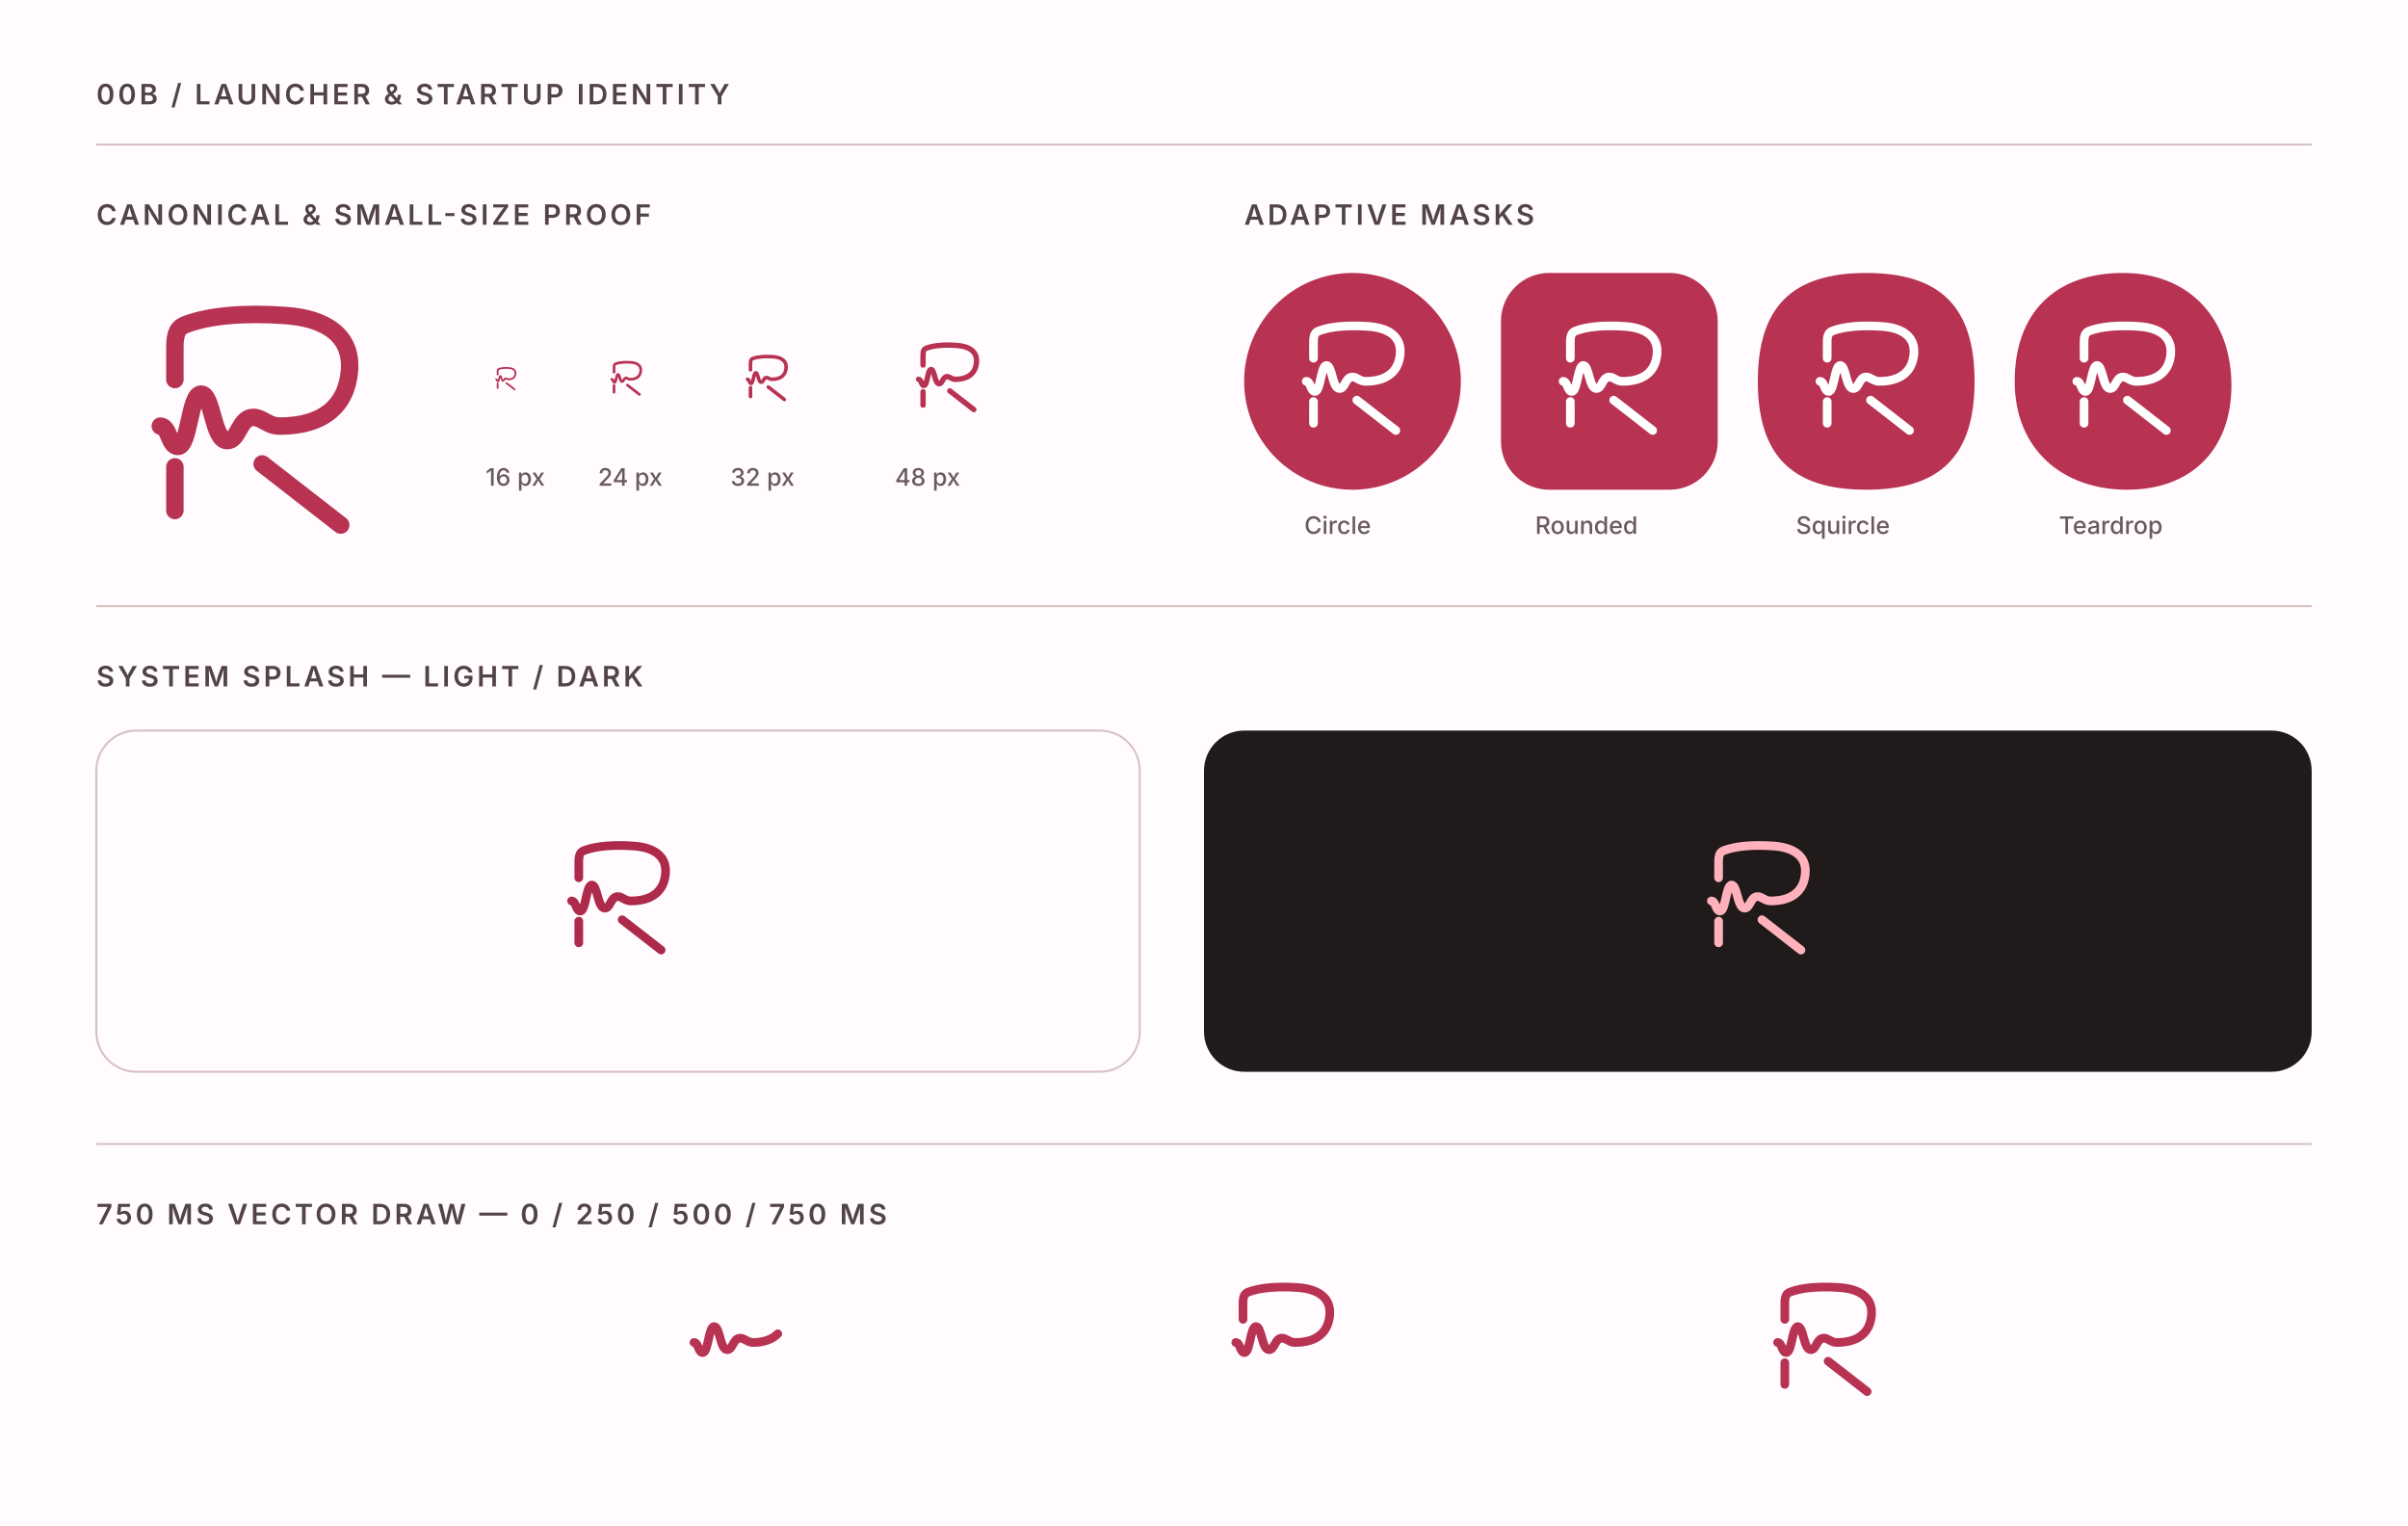
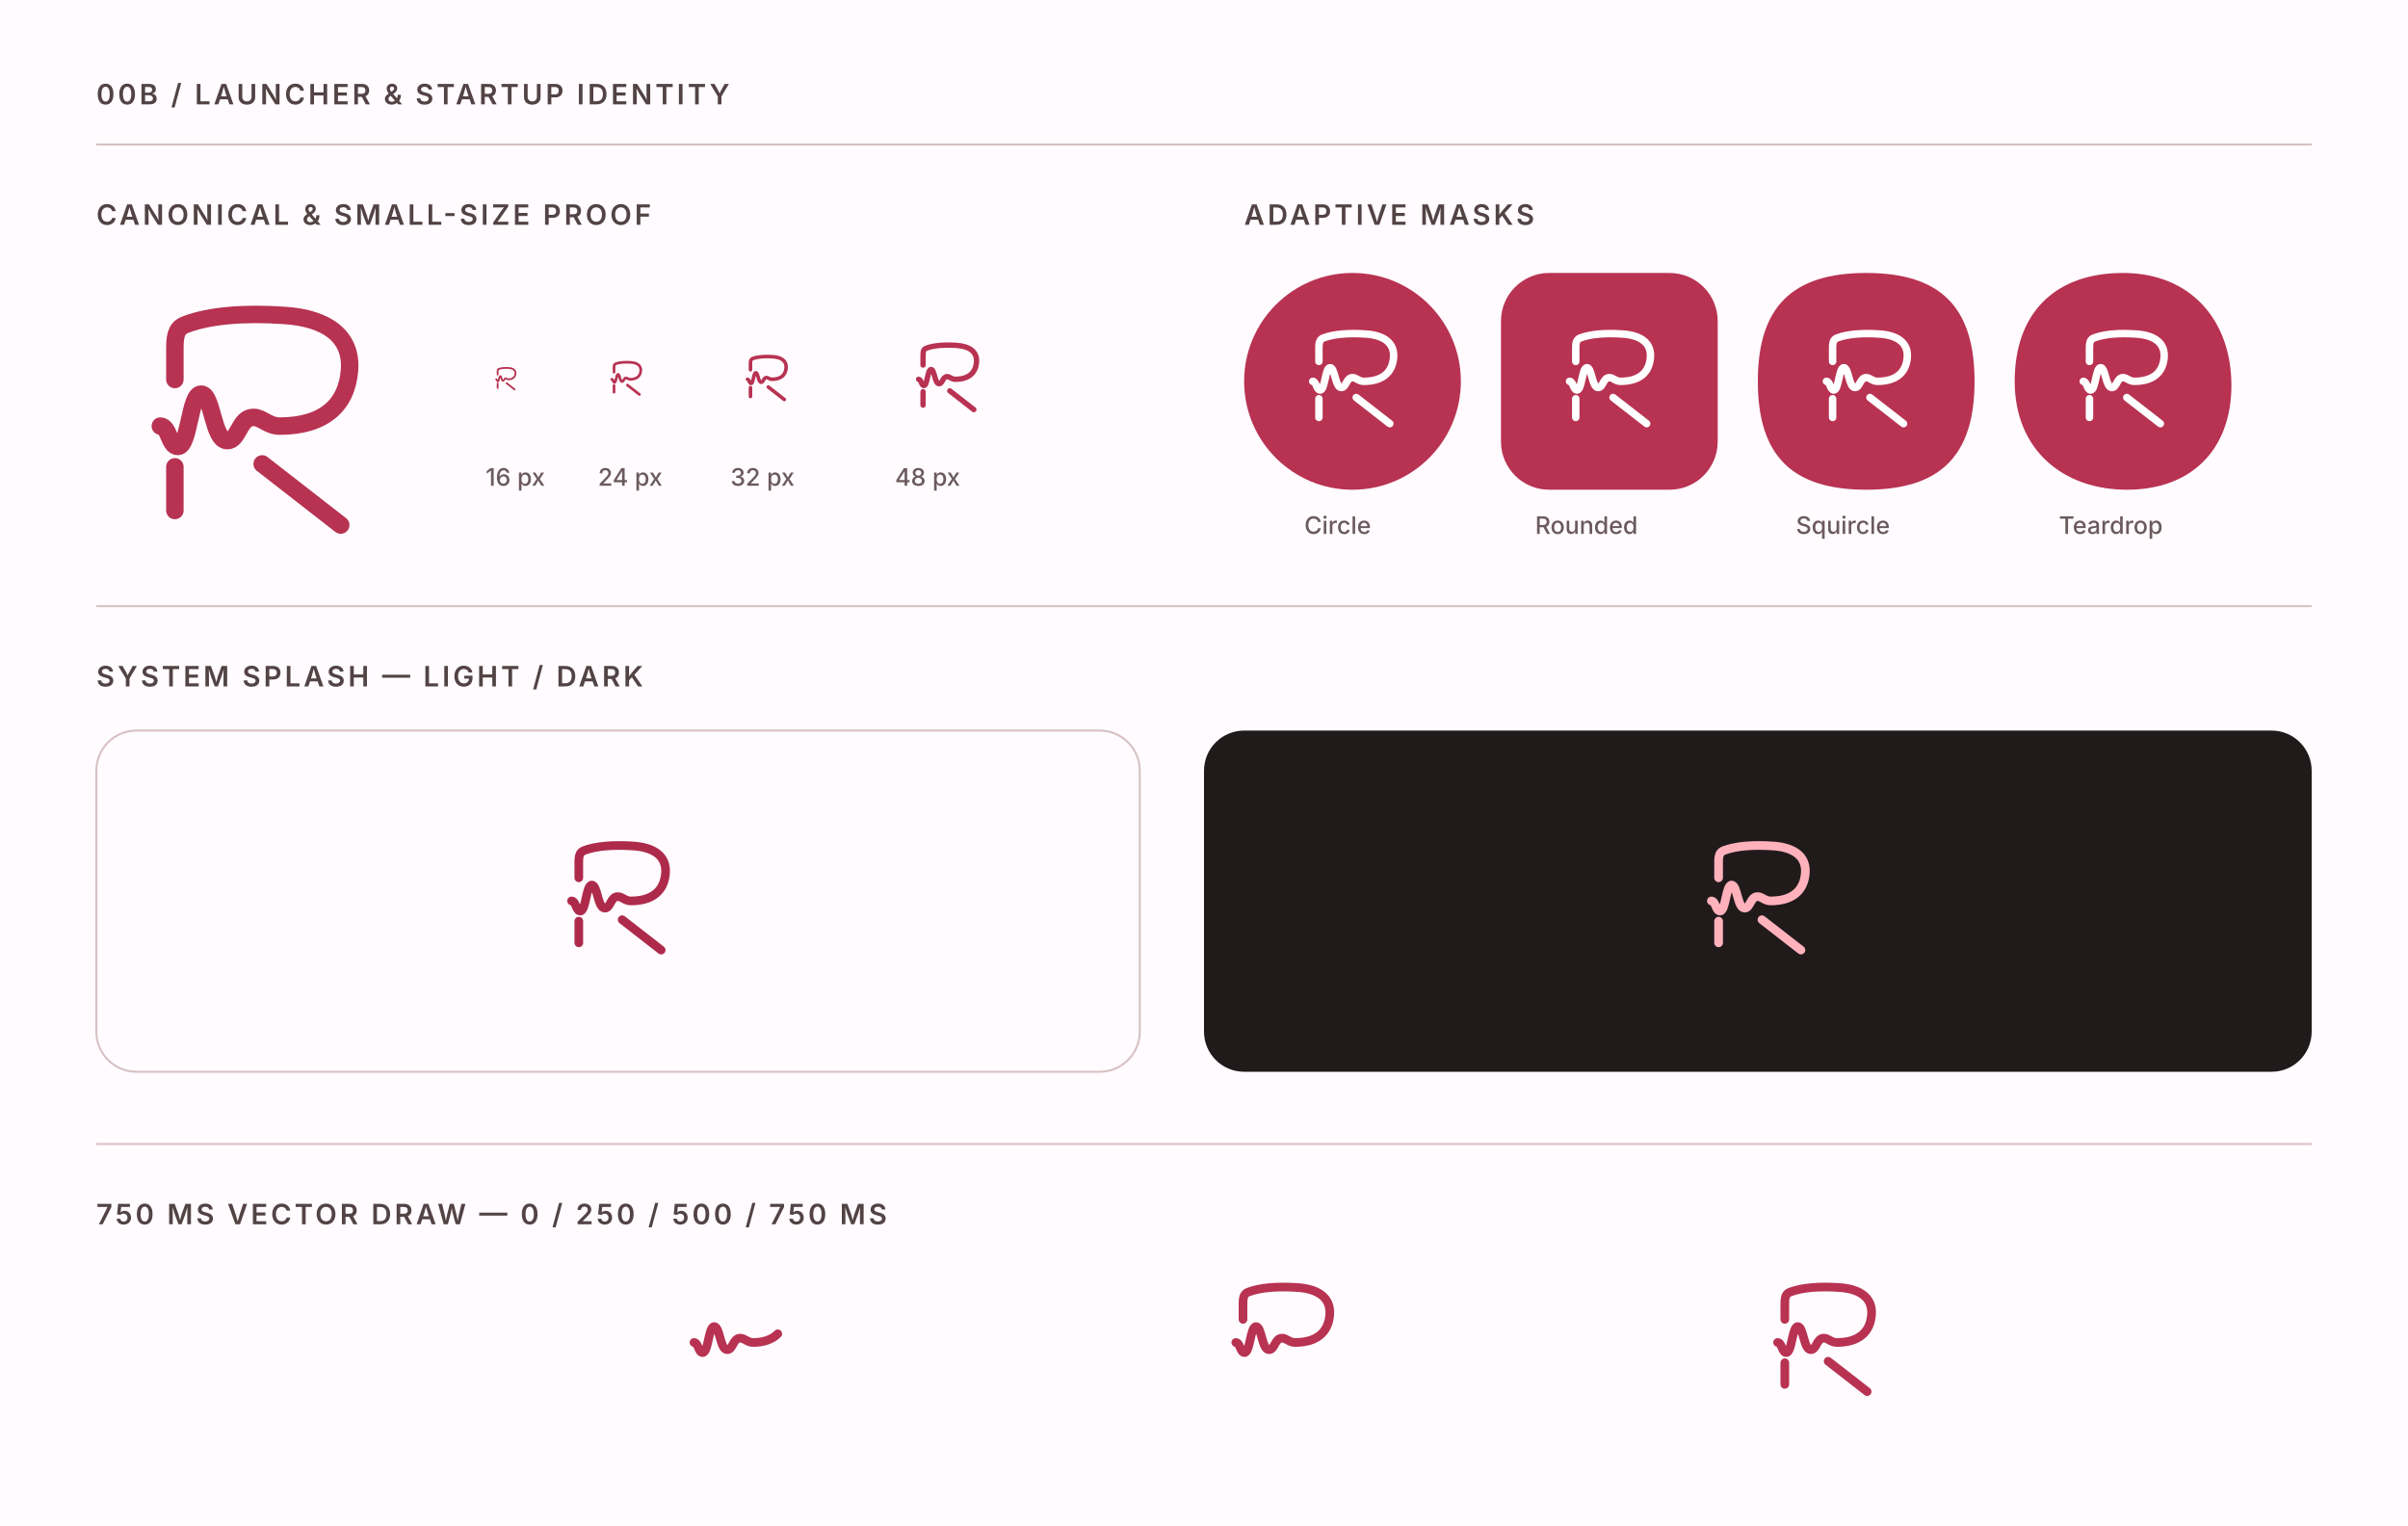
<svg xmlns="http://www.w3.org/2000/svg" width="1200" height="760" viewBox="0 0 1200 760" role="img" aria-labelledby="title desc">
  <defs>
    <path id="mark" pathLength="100" d="M22 54 C25 54 25 61 28 61 C32 61 32 43 36 43 C40 43 40 59 45 59 C49 59 49 51 54 51 C57 51 59 54 63 54 C78 54 86 47 87 35 C88 23 79 17 65 16 C51 15 39 16 31 19 C28 20 27 22 27 27 L27 38 M27 68 L27 83 M57 67 L84 88" fill="none" stroke="currentColor" stroke-width="6" stroke-linecap="round" stroke-linejoin="round" />
    <path id="mark-250" d="M22 54 C25 54 25 61 28 61 C32 61 32 43 36 43 C40 43 40 59 45 59 C49 59 49 51 54 51 C57 51 59 54 63 54 C70 54 76 52 80 48" fill="none" stroke="currentColor" stroke-width="6" stroke-linecap="round" stroke-linejoin="round" />
    <path id="mark-main" d="M22 54 C25 54 25 61 28 61 C32 61 32 43 36 43 C40 43 40 59 45 59 C49 59 49 51 54 51 C57 51 59 54 63 54 C78 54 86 47 87 35 C88 23 79 17 65 16 C51 15 39 16 31 19 C28 20 27 22 27 27 L27 38" fill="none" stroke="currentColor" stroke-width="6" stroke-linecap="round" stroke-linejoin="round" />
    <clipPath id="circle">
      <circle cx="54" cy="54" r="54" />
    </clipPath>
    <clipPath id="rounded">
      <rect width="108" height="108" rx="24" />
    </clipPath>
    <clipPath id="squircle">
      <path d="M54 0 C91 0 108 17 108 54 C108 91 91 108 54 108 C17 108 0 91 0 54 C0 17 17 0 54 0Z" />
    </clipPath>
    <clipPath id="teardrop">
      <path d="M54 0 C88 0 108 24 108 56 C108 88 88 108 56 108 C24 108 0 88 0 54 C0 20 20 0 54 0Z" />
    </clipPath>
    <style>
      .label { font: 600 14px -apple-system, BlinkMacSystemFont, sans-serif; letter-spacing: 1.5px; fill: #524344; }
      .caption { font: 500 12px -apple-system, BlinkMacSystemFont, sans-serif; fill: #6B5A5C; }
      .rule { stroke: #D7C1C3; stroke-width: 1; }
    </style>
  </defs>
  <rect width="1200" height="760" fill="#FFFBFF" />
  <text x="48" y="52" class="label">00B / LAUNCHER &amp; STARTUP IDENTITY</text>
  <line x1="48" y1="72" x2="1152" y2="72" class="rule" />
  <text x="48" y="112" class="label">CANONICAL &amp; SMALL-SIZE PROOF</text>
  <g transform="translate(48 134) scale(1.45)" color="#B83252">
    <use href="#mark" />
  </g>
  <g color="#B83252">
    <g transform="translate(244 181) scale(.148)">
      <use href="#mark" />
    </g>
    <g transform="translate(300 177) scale(.222)">
      <use href="#mark" />
    </g>
    <g transform="translate(366 173) scale(.296)">
      <use href="#mark" />
    </g>
    <g transform="translate(448 165) scale(.444)">
      <use href="#mark" />
    </g>
  </g>
  <text x="242" y="242" class="caption">16 px</text>
  <text x="298" y="242" class="caption">24 px</text>
  <text x="364" y="242" class="caption">32 px</text>
  <text x="446" y="242" class="caption">48 px</text>
  <text x="620" y="112" class="label">ADAPTIVE MASKS</text>
  <g transform="translate(620 136)">
    <g clip-path="url(#circle)">
      <rect width="108" height="108" fill="#B83252" />
-       <g transform="translate(15.12 15.12) scale(.72)" color="#FFF">
+       <g transform="translate(20.52 20.52) scale(.62)" color="#FFF">
        <use href="#mark" />
      </g>
    </g>
  </g>
  <g transform="translate(748 136)">
    <g clip-path="url(#rounded)">
      <rect width="108" height="108" fill="#B83252" />
-       <g transform="translate(15.12 15.12) scale(.72)" color="#FFF">
+       <g transform="translate(20.52 20.52) scale(.62)" color="#FFF">
        <use href="#mark" />
      </g>
    </g>
  </g>
  <g transform="translate(876 136)">
    <g clip-path="url(#squircle)">
      <rect width="108" height="108" fill="#B83252" />
-       <g transform="translate(15.12 15.12) scale(.72)" color="#FFF">
+       <g transform="translate(20.52 20.52) scale(.62)" color="#FFF">
        <use href="#mark" />
      </g>
    </g>
  </g>
  <g transform="translate(1004 136)">
    <g clip-path="url(#teardrop)">
      <rect width="108" height="108" fill="#B83252" />
-       <g transform="translate(15.12 15.12) scale(.72)" color="#FFF">
+       <g transform="translate(20.52 20.52) scale(.62)" color="#FFF">
        <use href="#mark" />
      </g>
    </g>
  </g>
  <text x="650" y="266" class="caption">Circle</text>
  <text x="765" y="266" class="caption">Rounded</text>
  <text x="895" y="266" class="caption">Squircle</text>
  <text x="1026" y="266" class="caption">Teardrop</text>
  <line x1="48" y1="302" x2="1152" y2="302" class="rule" />
  <text x="48" y="342" class="label">SYSTEM SPLASH — LIGHT / DARK</text>
  <g transform="translate(48 364)">
    <rect width="520" height="170" rx="20" fill="#FFFBFF" stroke="#D7C1C3" />
    <g transform="translate(221 46) scale(.72)" color="#AE2A4B">
      <use href="#mark" />
    </g>
  </g>
  <g transform="translate(600 364)">
    <rect width="552" height="170" rx="20" fill="#201A1B" />
    <g transform="translate(237 46) scale(.72)" color="#FFB2BC">
      <use href="#mark" />
    </g>
  </g>
  <line x1="48" y1="570" x2="1152" y2="570" class="rule" />
  <text x="48" y="610" class="label">750 MS VECTOR DRAW — 0 / 250 / 500 / 750 MS</text>
  <g color="#B83252">
    <g transform="translate(60 630) scale(.72)" opacity="0">
      <use href="#mark" />
    </g>
    <g transform="translate(330 630) scale(.72)">
      <use href="#mark-250" />
    </g>
    <g transform="translate(600 630) scale(.72)">
      <use href="#mark-main" />
    </g>
    <g transform="translate(870 630) scale(.72)">
      <use href="#mark" />
    </g>
  </g>
</svg>
